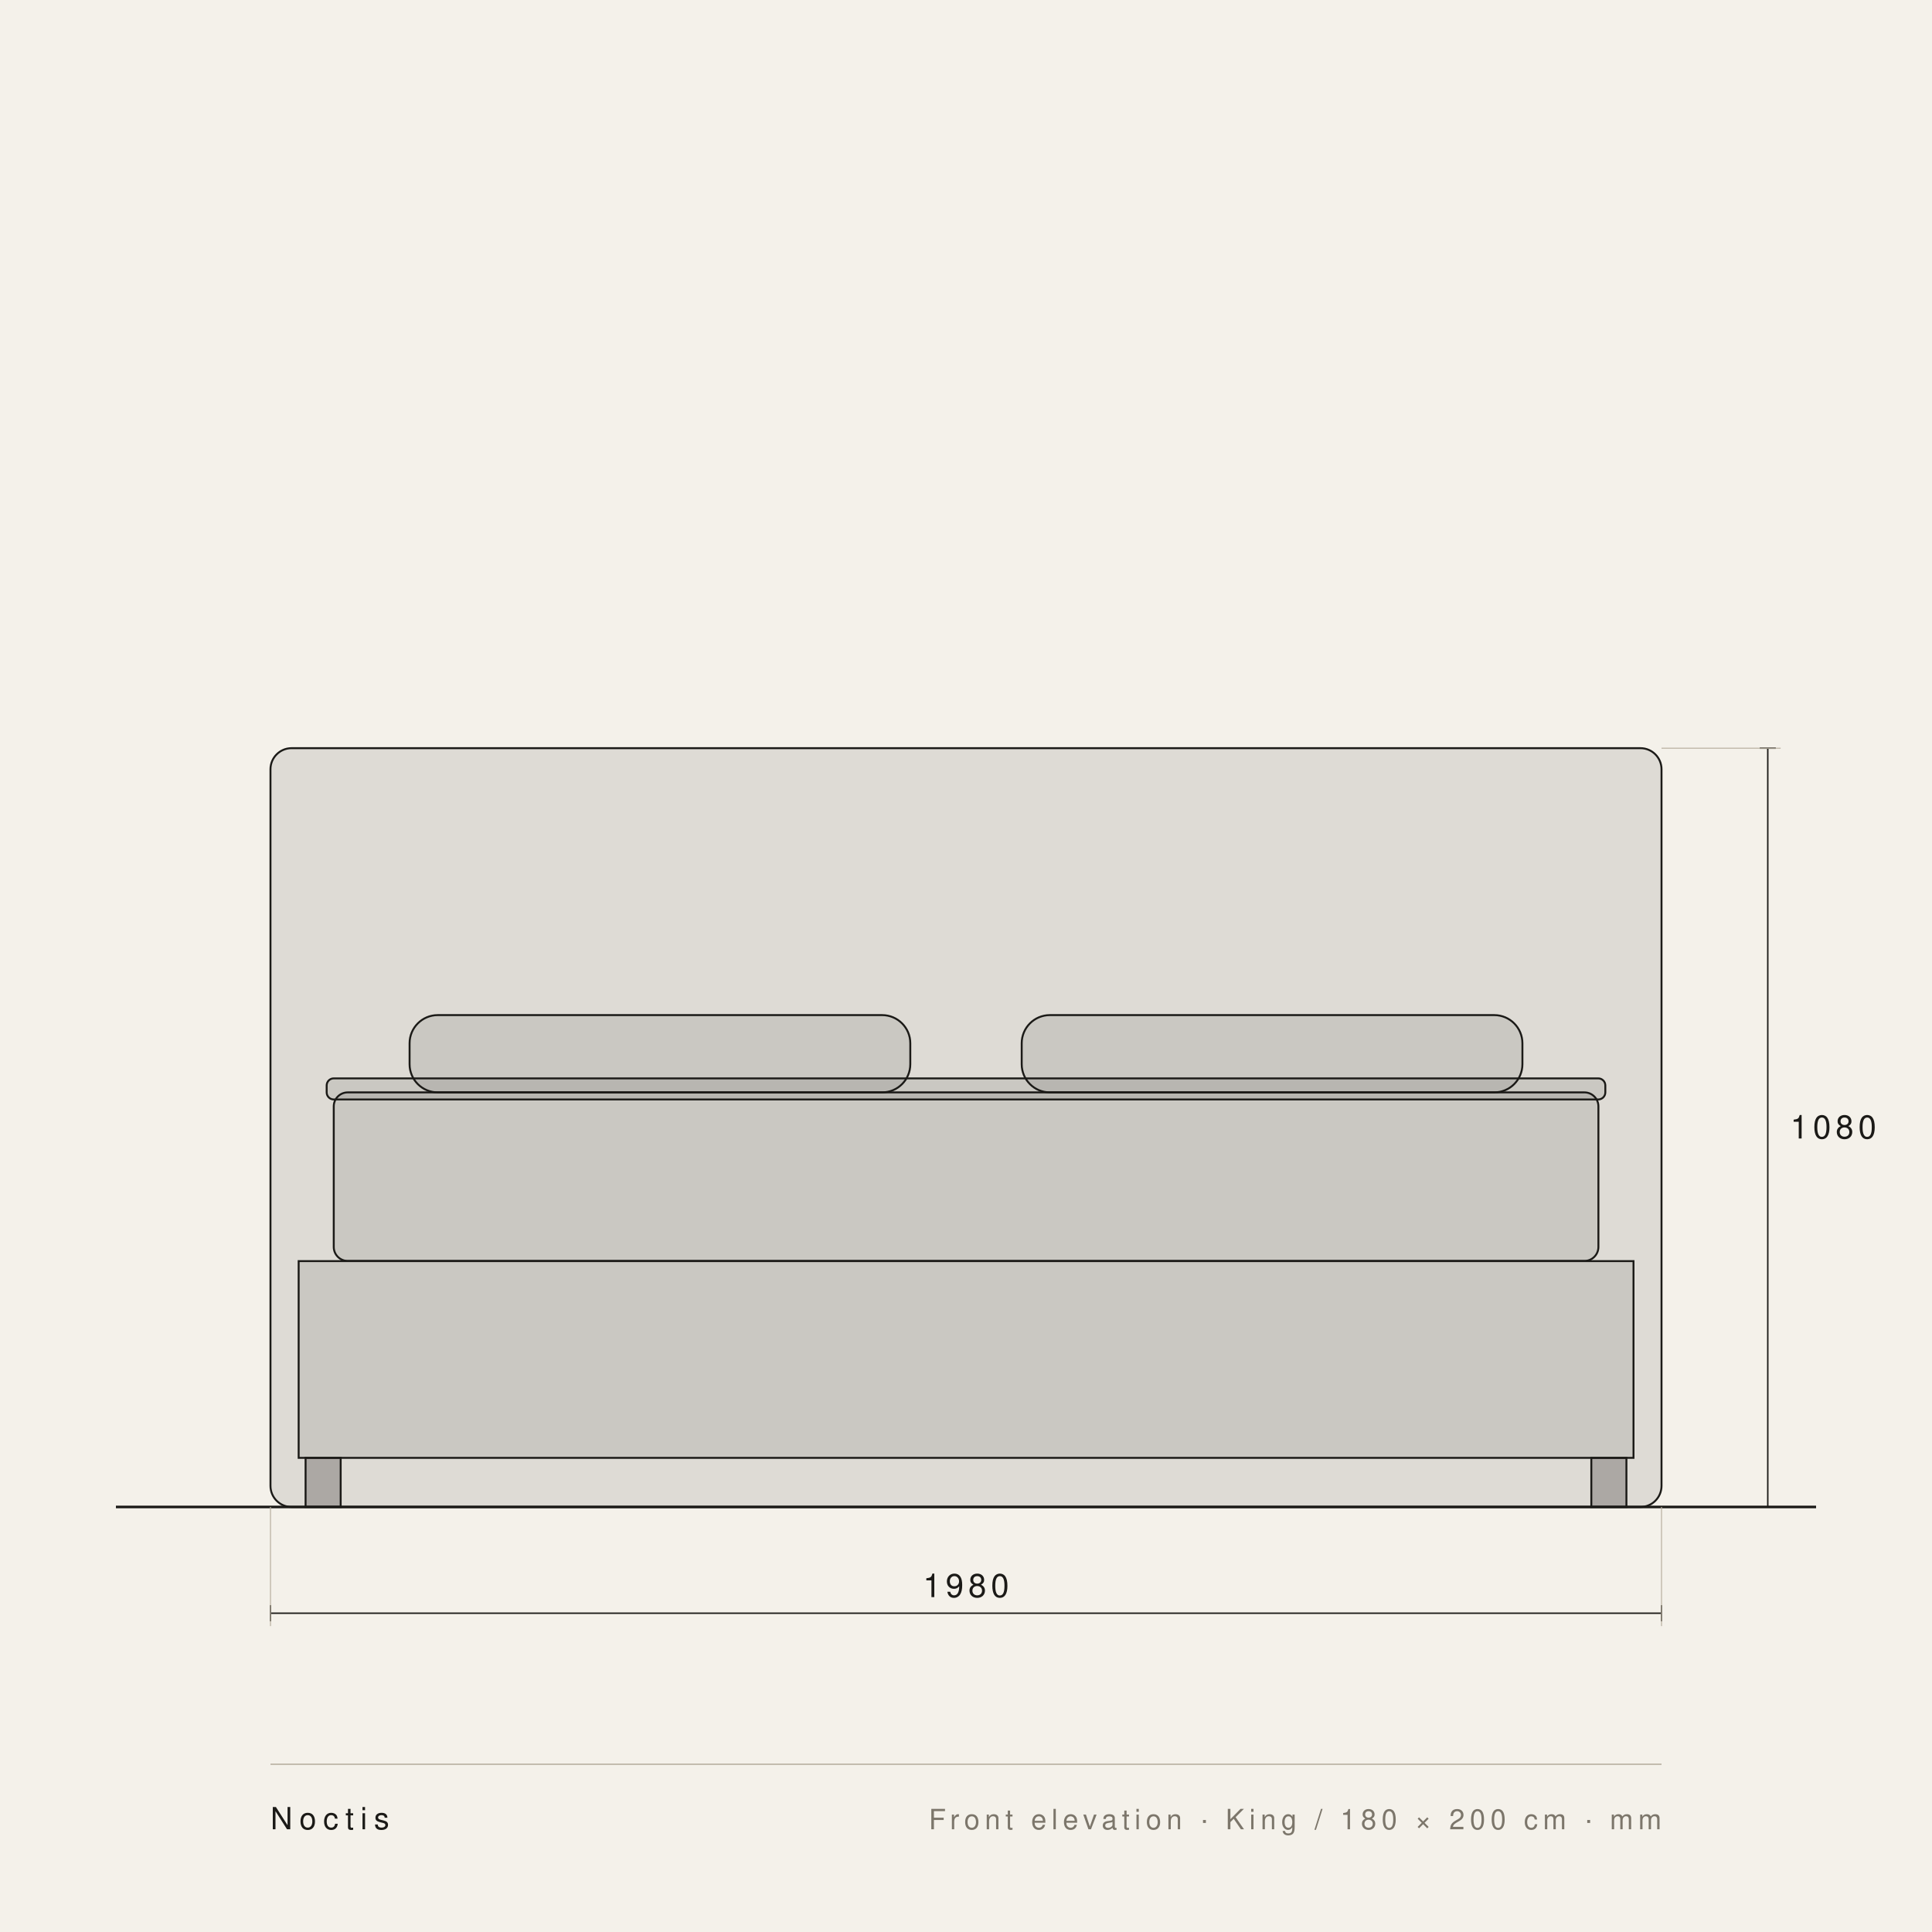
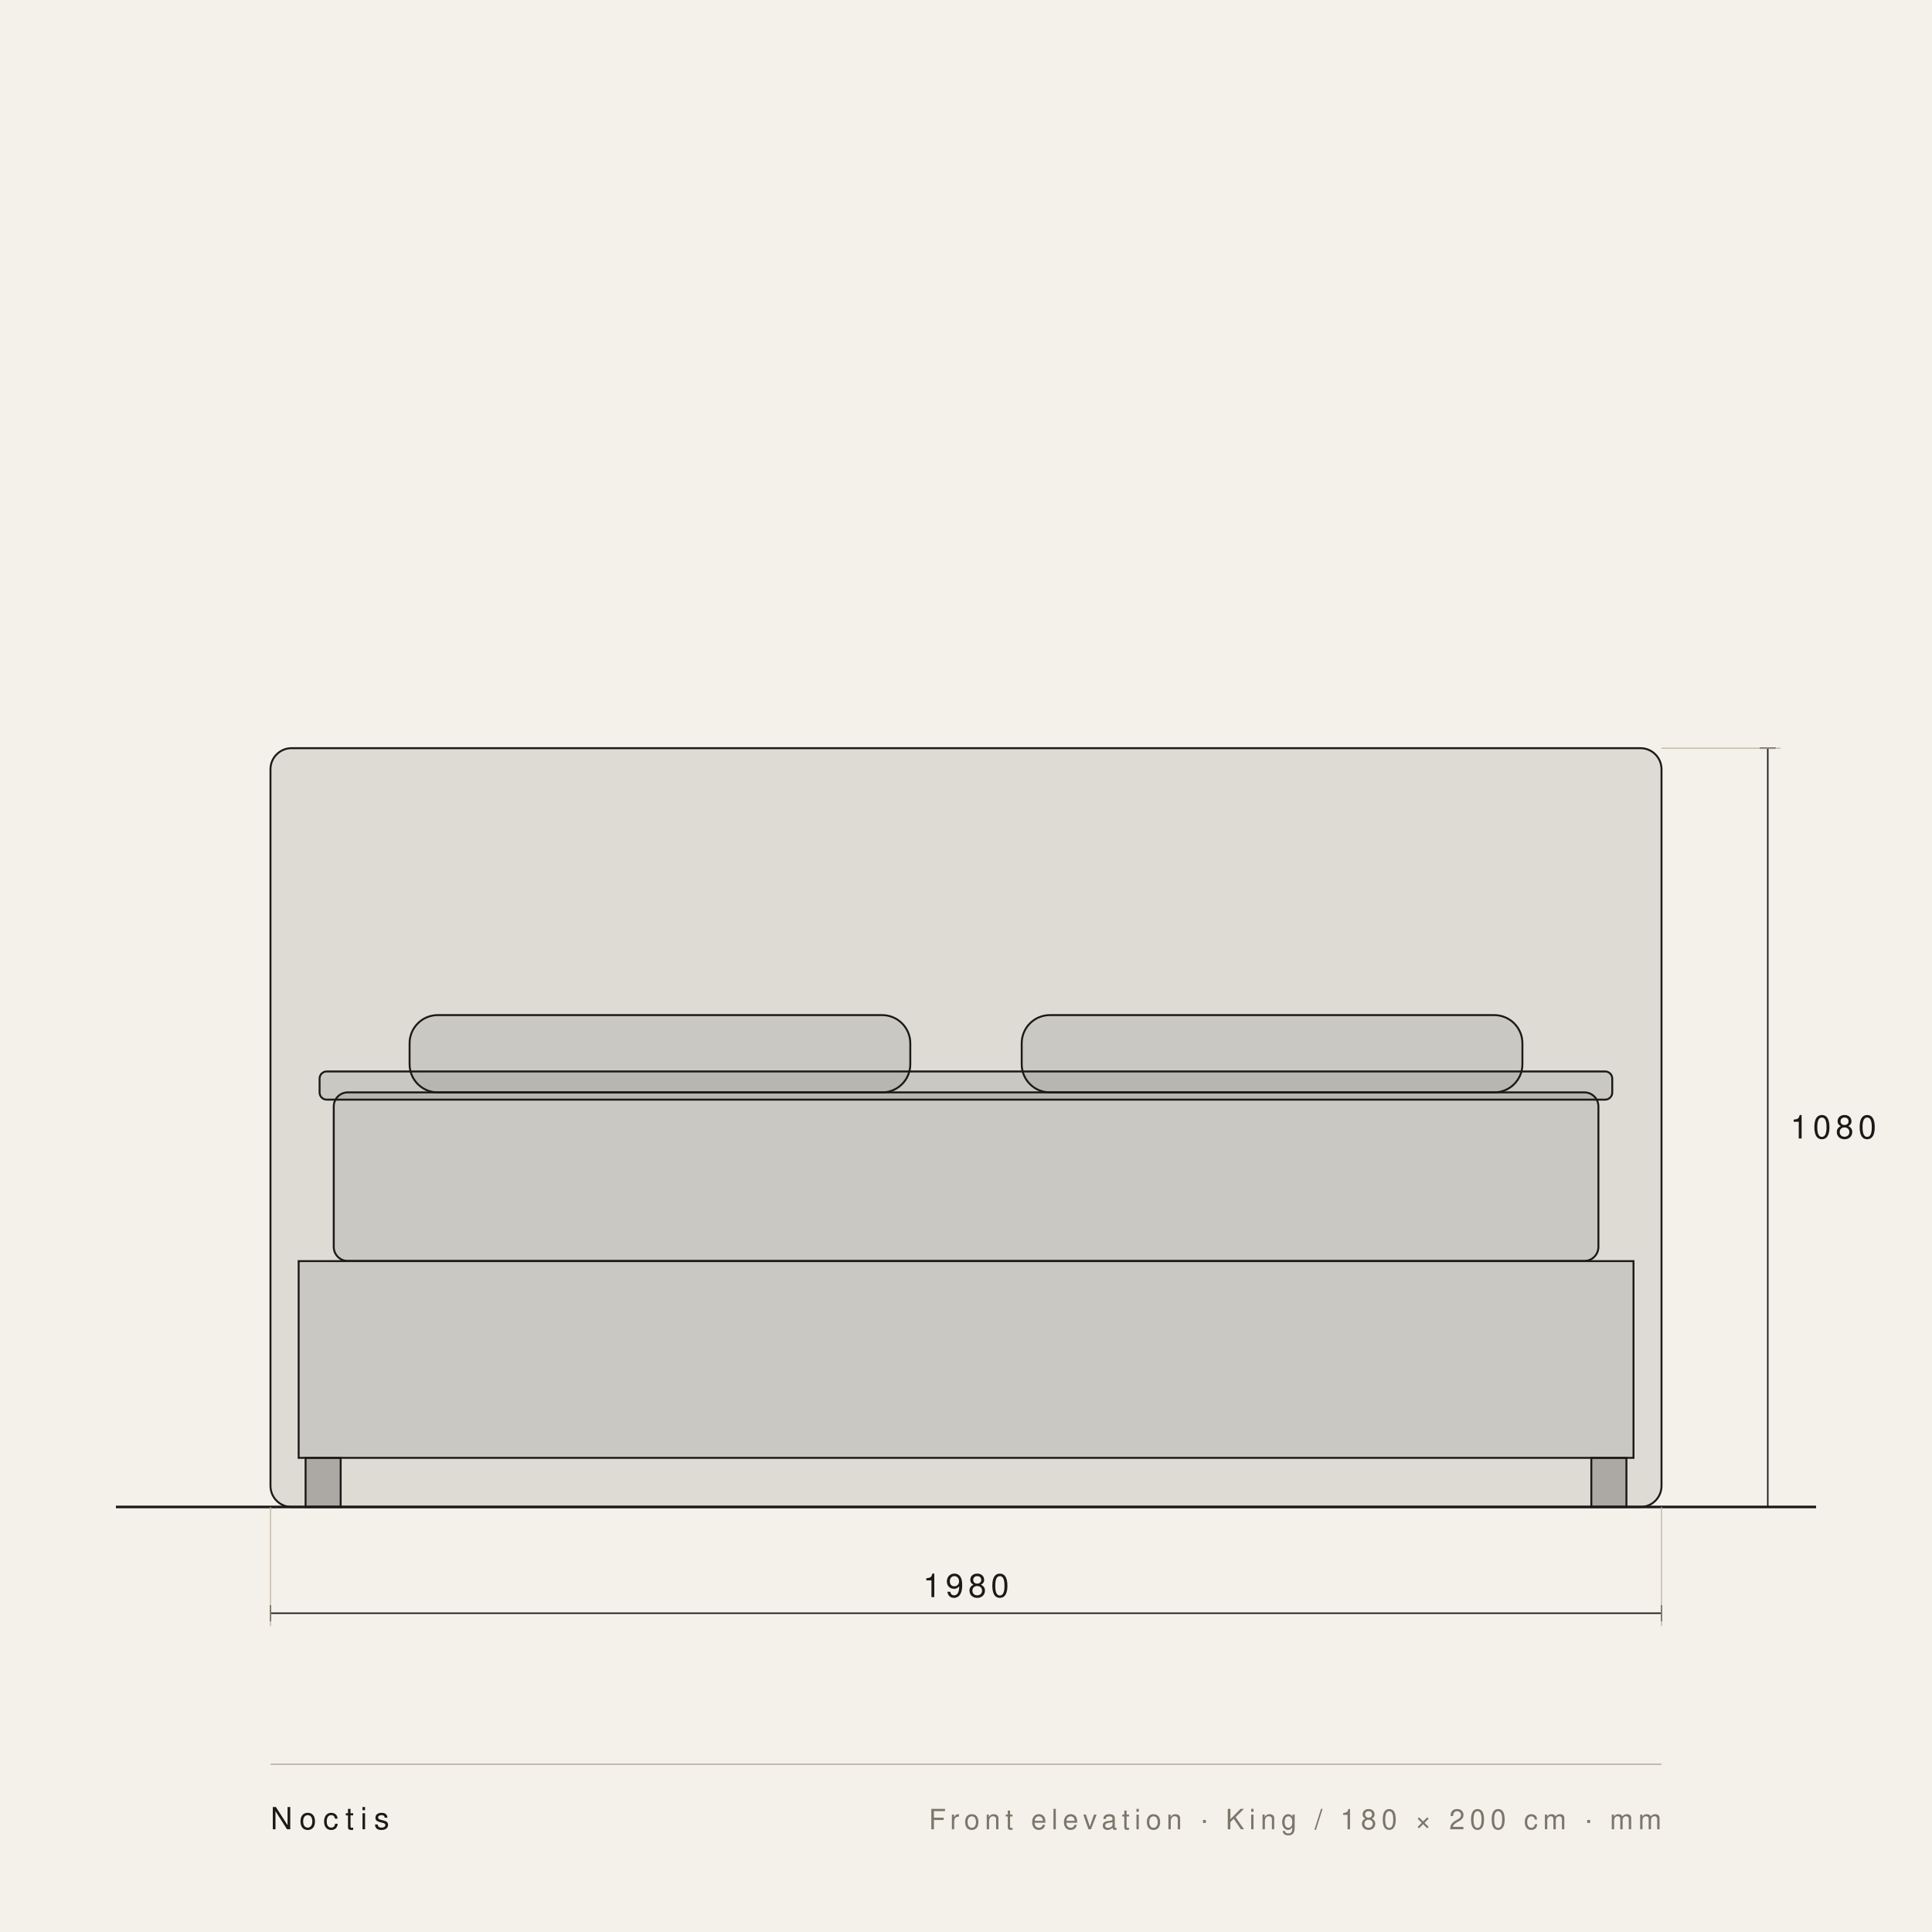
<svg xmlns="http://www.w3.org/2000/svg" width="1200" height="1200" viewBox="0 0 1200 1200" role="img" aria-label="Scale elevation drawing of the Noctis">
  <style>
    .dim{font-family:Jost,'Helvetica Neue',Helvetica,Arial,sans-serif;font-size:20.2px;letter-spacing:0.14em;fill:#1b1a17}
    .lbl{font-family:Jost,'Helvetica Neue',Helvetica,Arial,sans-serif;font-size:19.0px;letter-spacing:0.22em;text-transform:uppercase;fill:#1b1a17}
    .lblq{font-family:Jost,'Helvetica Neue',Helvetica,Arial,sans-serif;font-size:17.4px;letter-spacing:0.18em;text-transform:uppercase;fill:#7c766b}
  </style>
  <rect width="1200" height="1200" fill="#f4f1ea" />
  <line x1="72.0" y1="936.0" x2="1128.0" y2="936.0" stroke="#1b1a17" stroke-width="1.6" />
  <rect x="168.0" y="464.7" width="864.0" height="471.3" rx="13.1" fill="#1b1a17" fill-opacity="0.1" stroke="#1b1a17" stroke-width="1.2" />
  <rect x="189.8" y="905.5" width="21.8" height="30.5" fill="#1b1a17" fill-opacity="0.26" stroke="#1b1a17" stroke-width="1.2" />
  <rect x="988.4" y="905.5" width="21.8" height="30.5" fill="#1b1a17" fill-opacity="0.26" stroke="#1b1a17" stroke-width="1.2" />
  <rect x="185.5" y="783.3" width="829.1" height="122.2" fill="#1b1a17" fill-opacity="0.1" stroke="#1b1a17" stroke-width="1.2" />
  <rect x="207.3" y="678.5" width="785.5" height="104.7" rx="8.7" fill="#1b1a17" fill-opacity="0.1" stroke="#1b1a17" stroke-width="1.2" />
-   <rect x="202.9" y="669.8" width="794.2" height="13.1" rx="4.4" fill="#1b1a17" fill-opacity="0.1" stroke="#1b1a17" stroke-width="1.2" />
+   <rect x="198.5" y="665.5" width="802.9" height="17.5" rx="4.4" fill="#1b1a17" fill-opacity="0.1" stroke="#1b1a17" stroke-width="1.2" />
  <rect x="254.4" y="630.5" width="311.0" height="48.0" rx="17.5" fill="#1b1a17" fill-opacity="0.1" stroke="#1b1a17" stroke-width="1.2" />
  <rect x="634.6" y="630.5" width="311.0" height="48.0" rx="17.5" fill="#1b1a17" fill-opacity="0.1" stroke="#1b1a17" stroke-width="1.2" />
  <line x1="168" y1="1002" x2="1032" y2="1002" stroke="#1b1a17" stroke-width="0.9" />
  <line x1="168.0" y1="997.0" x2="168.0" y2="1007.0" stroke="#1b1a17" stroke-width="0.9" />
  <line x1="1032.0" y1="997.0" x2="1032.0" y2="1007.0" stroke="#1b1a17" stroke-width="0.9" />
  <line x1="168" y1="936" x2="168" y2="1010" stroke="#b9b1a1" stroke-width="0.6" />
  <line x1="1032" y1="936" x2="1032" y2="1010" stroke="#b9b1a1" stroke-width="0.6" />
  <text x="600.0" y="992.0" class="dim" text-anchor="middle">1980</text>
  <line x1="1098" y1="936" x2="1098" y2="464.727" stroke="#1b1a17" stroke-width="0.9" />
  <line x1="1093.0" y1="936.0" x2="1103.0" y2="936.0" stroke="#1b1a17" stroke-width="0.9" />
  <line x1="1093.0" y1="464.7" x2="1103.0" y2="464.7" stroke="#1b1a17" stroke-width="0.9" />
  <line x1="1032" y1="464.727" x2="1106" y2="464.727" stroke="#b9b1a1" stroke-width="0.6" />
  <text x="1112.0" y="700.4" class="dim" text-anchor="start" dominant-baseline="middle">1080</text>
  <g>
    <line x1="168.0" y1="1095.8" x2="1032.0" y2="1095.8" stroke="#b9b1a1" stroke-width="0.8" />
    <text x="168.0" y="1136.2" class="lbl">Noctis</text>
    <text x="1032.0" y="1136.2" class="lblq" text-anchor="end">Front elevation · King / 180 × 200 cm · mm</text>
  </g>
</svg>
